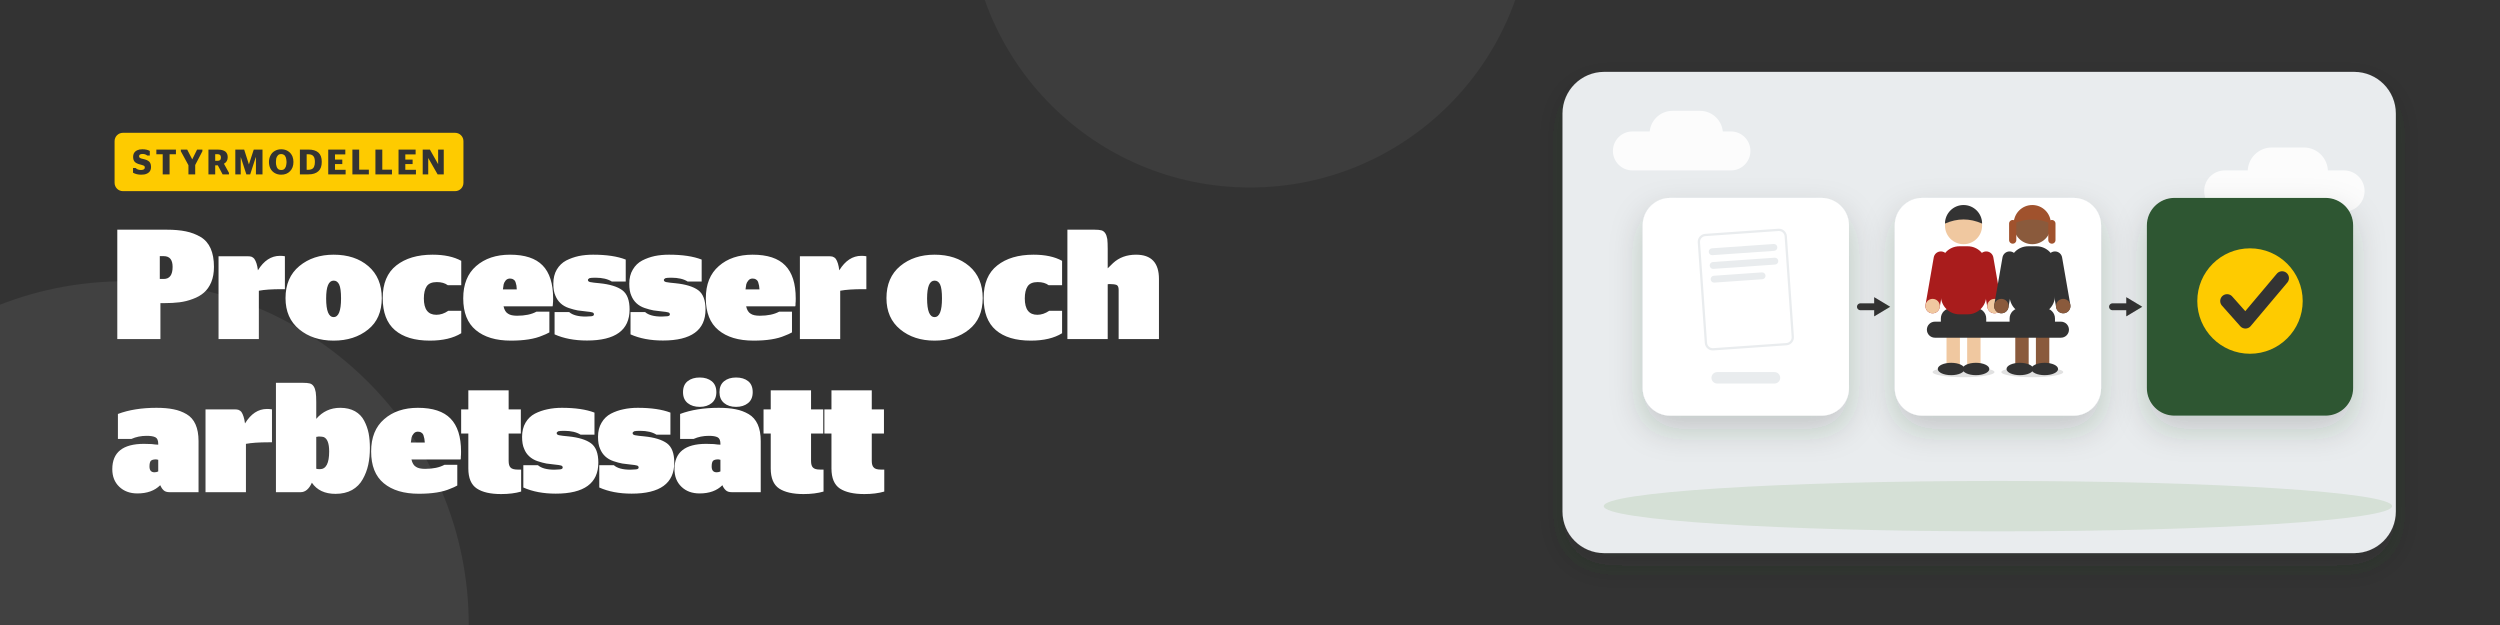
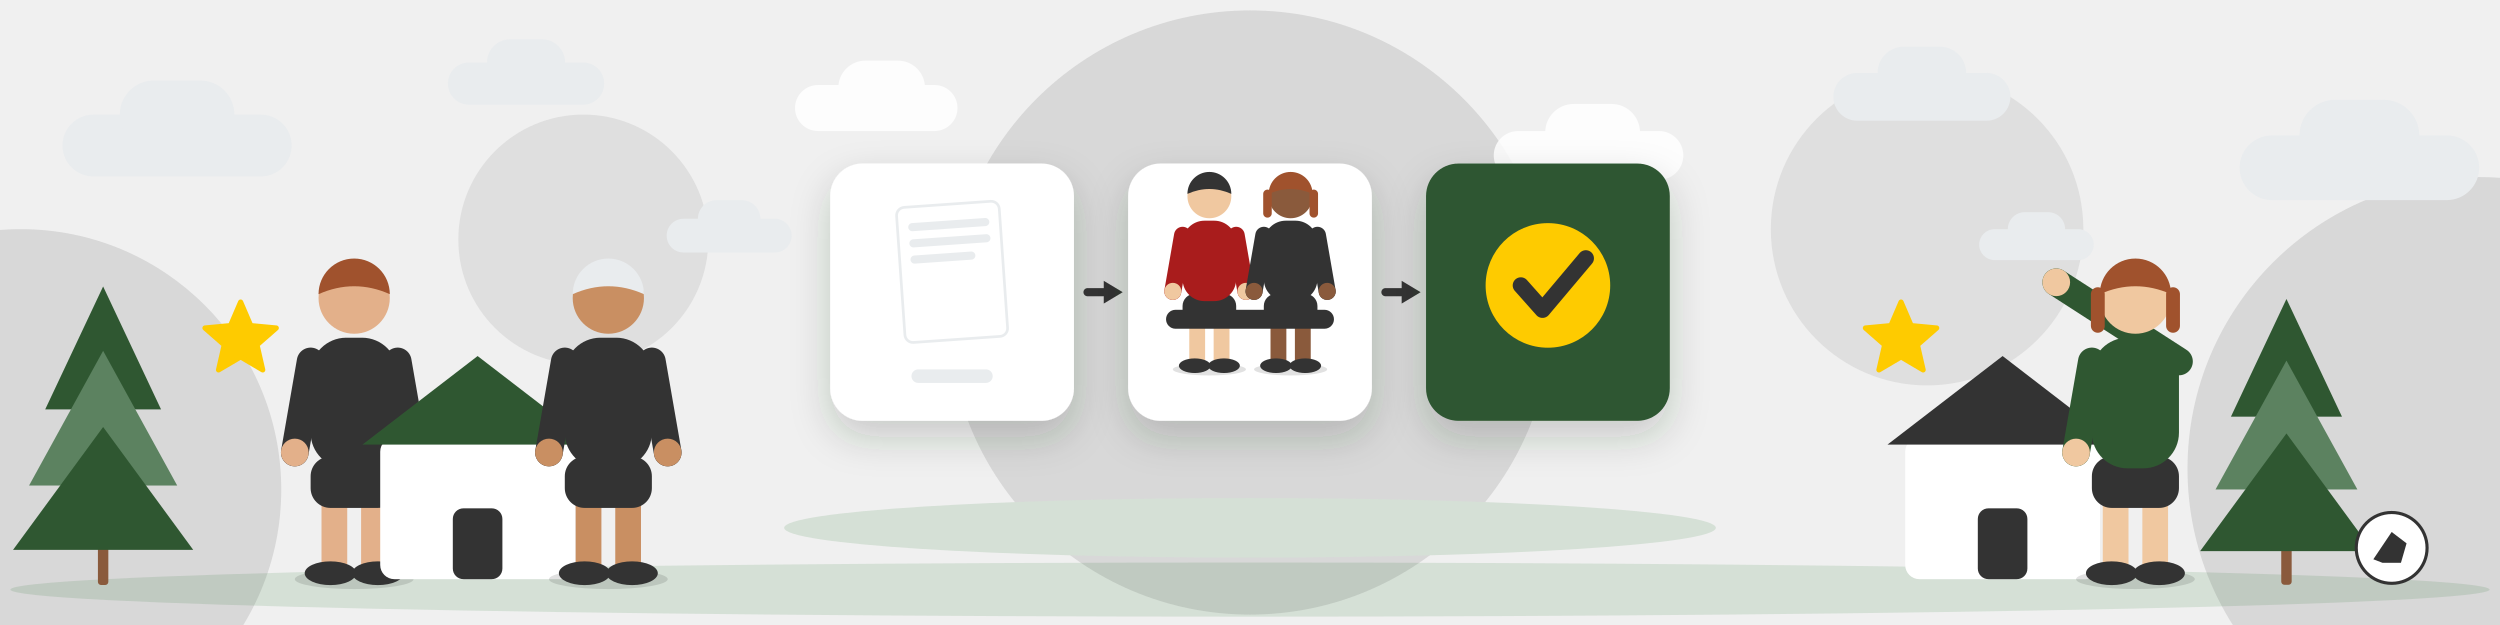
<svg xmlns="http://www.w3.org/2000/svg" viewBox="0 0 2400 600" width="2400" height="600" role="img" aria-label="Processer och arbetssätt">
  <defs>
    <filter id="sh" x="-20%" y="-20%" width="140%" height="160%">
      <feDropShadow dx="0" dy="12" stdDeviation="14" flood-color="#1F3A22" flood-opacity="0.2" />
    </filter>
  </defs>
-   <rect width="2400" height="600" fill="#333333" />
-   <circle cx="120" cy="600" r="330" fill="#FFFFFF" opacity=".07" />
-   <circle cx="1200" cy="-90" r="270" fill="#FFFFFF" opacity=".05" />
-   <rect x="110" y="127.5" width="334.9" height="56" rx="8" fill="#FECB00" />
-   <path d="M135.5 167.7Q131 167.7 127.7 165.8V161.3H130.2Q132.1 163.2 135.3 163.2Q136 163.2 136.5 163.1Q137.1 163 137.7 162.8Q138.3 162.5 138.7 162Q139 161.5 139 160.8Q139 160.1 138.7 159.6Q138.3 159.1 137.7 158.9Q137.1 158.6 136.3 158.4Q135.1 158.1 134.5 157.9Q132.8 157.5 131.6 156.9Q130.4 156.4 129.5 155.5Q128.6 154.7 128.2 153.4Q127.8 152.2 127.8 150.5Q127.8 149 128.3 147.7Q128.8 146.5 129.6 145.7Q130.4 144.9 131.6 144.3Q132.8 143.8 134 143.5Q135.3 143.3 136.7 143.3Q141 143.3 143.8 144.9V149.3H141.4Q139.5 147.8 137 147.8Q133.5 147.8 133.5 150Q133.5 150.9 134.1 151.4Q134.7 151.9 135.7 152.2Q136.4 152.4 137.4 152.6Q138.5 152.9 139.3 153.1Q140.1 153.4 141 153.7Q141.8 154.1 142.4 154.5Q143 154.9 143.5 155.4Q144 156 144.3 156.7Q144.6 157.3 144.8 158.2Q145 159.1 145 160.2Q145 161.9 144.5 163.2Q144 164.5 143.1 165.3Q142.2 166.2 141 166.7Q139.7 167.3 138.4 167.5Q137.1 167.7 135.5 167.7ZM162.8 167.4H156.2V148.1H150.1V143.6H168.9V148.1H162.8ZM187.4 167.4H180.9V158.6L173.6 145.2V143.6H179.7L184.5 152.9H184.6L189.2 143.6H194.3V145.2L187.4 158.4ZM213.7 167.4 209.1 158.7H206.6V167.4H200.1V143.6H209.1Q210.6 143.6 211.9 143.8Q213.3 144 214.5 144.5Q215.8 145 216.7 145.8Q217.5 146.6 218.1 147.9Q218.6 149.2 218.6 150.9Q218.6 155.2 215 157.2L219.8 165.9V167.4ZM206.6 148V154.4H208.7Q210.4 154.4 211.2 153.7Q212.1 152.9 212.1 151.2Q212.1 149.5 211.2 148.8Q210.4 148 208.7 148ZM225.9 167.4V143.6H234.4L238.9 157.7H239L243.6 143.6H252V167.4H245.7V151H245.5L240.2 167.4H236.5L231.2 151H231.1V167.4ZM270 167.7Q266.4 167.7 263.7 166.1Q261 164.5 259.6 161.8Q258.2 159 258.2 155.5Q258.2 152 259.7 149.2Q261.1 146.4 263.8 144.9Q266.5 143.3 270 143.3Q273.7 143.3 276.5 145.1Q279.4 146.9 280.8 150.3Q281.7 152.6 281.7 155.5Q281.7 161 278.5 164.3Q275.3 167.7 270 167.7ZM270 163.2Q271.2 163.2 272.1 162.8Q273 162.3 273.6 161.5Q274.1 160.8 274.5 159.7Q274.8 158.7 274.9 157.7Q275.1 156.7 275.1 155.6Q275.1 154.5 274.9 153.5Q274.8 152.5 274.5 151.4Q274.1 150.4 273.6 149.6Q273 148.8 272.1 148.4Q271.2 147.9 270 147.9Q268.9 147.9 268.1 148.2Q267.3 148.5 266.8 149.1Q266.2 149.7 265.8 150.5Q265.5 151.2 265.2 152.1Q265 153 265 153.9Q264.9 154.7 264.9 155.6Q264.9 156.7 265 157.7Q265.1 158.7 265.5 159.8Q265.8 160.8 266.4 161.6Q266.9 162.3 267.8 162.8Q268.8 163.2 270 163.2ZM287.9 167.4V143.6H296.3Q302.4 143.6 305.7 146.5Q308.9 149.4 308.9 155.4Q308.9 161.5 305.6 164.4Q302.3 167.4 296.1 167.4ZM294.4 163H296Q297.5 163 298.6 162.6Q299.7 162.3 300.4 161.6Q301.1 161 301.5 160Q301.9 159 302.1 158Q302.3 156.9 302.3 155.5Q302.3 153.7 302 152.4Q301.7 151 301 150.1Q300.3 149.1 299 148.6Q297.8 148.1 296 148.1H294.4ZM315.1 167.4V143.6H331.5V148.2H321.6V153.2H328.6V157.5H321.6V163H331.8V167.4ZM354.1 167.4H338.3V143.6H344.8V162.9H354.1ZM376.3 167.4H360.4V143.6H367V162.9H376.3ZM382.6 167.4V143.6H399V148.2H389.1V153.2H396.1V157.5H389.1V163H399.3V167.4ZM405.8 167.4V143.6H412.7L420.5 157.4H420.6V143.6H426V167.4H420.1L411.2 151.8H411.1V167.4Z" fill="#333333" />
-   <path d="M112.6 325.5V220.5H160Q170.6 220.5 178.4 222.1Q186.2 223.7 192.6 227.5Q199 231.3 202.2 238.5Q205.4 245.7 205.4 256.2Q205.4 264.6 202.8 270.9Q200.1 277.2 195.8 280.9Q191.5 284.7 185.1 287Q178.8 289.4 172.3 290.2Q165.8 291 157.9 291H154V325.5ZM153.4 245.9V267.8H157.2Q165.7 267.8 165.7 256.2Q165.7 245.9 157.2 245.9ZM273.5 277.6H270.5Q256.4 277.6 248.5 279.1V325.5H209.8V246H237.5Q239.8 246 241.3 246.4Q243.2 247.2 244.1 248.4Q246.7 252 247.6 259.5Q256.1 245.6 268.8 245.6Q271.6 245.6 273.5 246ZM320.3 327Q300.4 327 287.3 316.2Q274.1 305.4 274.1 286.2Q274.1 266.4 287.4 255.4Q300.6 244.5 320.3 244.5Q340.8 244.5 353.6 255.5Q366.5 266.6 366.5 286.2Q366.5 305.9 353.3 316.4Q340.1 327 320.3 327ZM320.3 304.4Q327.4 304.4 327.4 286.5Q327.4 276.9 325.6 273.1Q323.8 269.4 320.3 269.4Q313.1 269.4 313.1 286.5Q313.1 304.4 320.3 304.4ZM412.6 327Q390.9 327 379.1 316.9Q367.4 306.8 367.4 286.1Q367.4 265.1 380.5 254.8Q393.6 244.5 415.3 244.5Q432.1 244.5 442.8 250.4V273.8H429.9Q425.8 270.8 419.4 270.8Q412.3 270.8 409.6 274.9Q406.9 279 406.9 286.5Q406.9 302.2 418.9 302.2Q424.8 302.2 430.3 298.4H442.8V319.9Q431.4 327 412.6 327ZM530.5 294.1H483.4Q484.6 299.4 487.8 301.2Q490.6 303.1 496.4 303.1Q507.9 303.1 515 299.2H527.4V319.1Q524.2 320.9 520.6 322.2Q509.6 327 490.4 327Q468.9 327 456.8 316.9Q444.7 306.9 444.7 286.4Q444.7 266.2 457.1 255.4Q469.6 244.5 489.6 244.5Q510.9 244.5 520.9 254.8Q531 265.1 531 286.5Q531 290.2 530.8 291.4Q530.8 291.9 530.7 292.9Q530.6 293.9 530.5 294.1ZM489.6 267.4Q487 267.4 485.4 269.3Q483.9 271.2 483.5 273Q483.1 274.8 482.8 277.8H496.1Q496 275.6 495.8 274.2Q495.6 272.9 495 271.1Q494.4 269.2 493 268.4Q491.6 267.4 489.6 267.4ZM563.5 326.9Q545.6 326.9 532.4 321V299.6H546.4Q551.4 303.9 562.3 303.9Q564.4 303.9 567.7 303.6Q570.2 303.3 570.2 301.8Q570.2 300 567.7 299.7L566.2 299.4Q564.7 299.2 563.6 299.1Q558.4 298.6 554.6 298Q550.8 297.3 546 295.7Q541.3 294.1 538.1 291.1Q534.9 288.1 533.2 283.9Q531.2 279.6 531.2 272.4Q531.2 264.4 534.5 258.8Q537.9 253.1 543.5 250.1Q549.2 247.2 555.6 245.8Q562 244.5 569.4 244.5Q588.7 244.5 600.7 249.2V270.3H587.4Q581.5 266.6 571.6 266.6Q567.5 266.6 566 267Q564.4 267.8 564.4 268.8Q564.4 270.3 566.6 270.8Q569.6 271.4 575.5 271.9Q590.4 273.4 597.4 278.6Q604.4 283.8 604.4 297.1Q604.4 326.9 563.5 326.9ZM636.4 326.9Q618.5 326.9 605.3 321V299.6H619.3Q624.2 303.9 635.2 303.9Q637.3 303.9 640.6 303.6Q643.1 303.3 643.1 301.8Q643.1 300 640.6 299.7L639.1 299.4Q637.6 299.2 636.5 299.1Q631.3 298.6 627.5 298Q623.6 297.3 618.9 295.7Q614.2 294.1 611 291.1Q607.8 288.1 606.1 283.9Q604.1 279.6 604.1 272.4Q604.1 264.4 607.5 258.8Q610.8 253.1 616.5 250.1Q622.1 247.2 628.5 245.8Q634.9 244.5 642.2 244.5Q661.6 244.5 673.6 249.2V270.3H660.2Q654.4 266.6 644.5 266.6Q640.4 266.6 638.9 267Q637.3 267.8 637.3 268.8Q637.3 270.3 639.5 270.8Q642.5 271.4 648.4 271.9Q663.2 273.4 670.3 278.6Q677.3 283.8 677.3 297.1Q677.3 326.9 636.4 326.9ZM763.4 294.1H716.3Q717.5 299.4 720.7 301.2Q723.5 303.1 729.4 303.1Q740.8 303.1 748 299.2H760.3V319.1Q757.1 320.9 753.5 322.2Q742.6 327 723.4 327Q701.8 327 689.7 316.9Q677.6 306.9 677.6 286.4Q677.6 266.2 690.1 255.4Q702.5 244.5 722.5 244.5Q743.8 244.5 753.8 254.8Q763.9 265.1 763.9 286.5Q763.9 290.2 763.7 291.4Q763.7 291.9 763.7 292.9Q763.6 293.9 763.4 294.1ZM722.5 267.4Q719.9 267.4 718.4 269.3Q716.8 271.2 716.4 273Q716 274.8 715.7 277.8H729.1Q728.9 275.6 728.7 274.2Q728.5 272.9 727.9 271.1Q727.3 269.2 725.9 268.4Q724.6 267.4 722.5 267.4ZM831.7 277.6H828.7Q814.6 277.6 806.6 279.1V325.5H767.9V246H795.7Q797.9 246 799.4 246.4Q801.4 247.2 802.3 248.4Q804.8 252 805.7 259.5Q814.3 245.6 826.9 245.6Q829.7 245.6 831.7 246ZM897.2 327Q877.3 327 864.2 316.2Q851 305.4 851 286.2Q851 266.4 864.2 255.4Q877.4 244.5 897.2 244.5Q917.6 244.5 930.5 255.5Q943.4 266.6 943.4 286.2Q943.4 305.9 930.2 316.4Q917 327 897.2 327ZM897.2 304.4Q904.3 304.4 904.3 286.5Q904.3 276.9 902.5 273.1Q900.7 269.4 897.2 269.4Q890 269.4 890 286.5Q890 304.4 897.2 304.4ZM989.5 327Q967.7 327 956 316.9Q944.3 306.8 944.3 286.1Q944.3 265.1 957.4 254.8Q970.4 244.5 992.2 244.5Q1009 244.5 1019.6 250.4V273.8H1006.7Q1002.7 270.8 996.2 270.8Q989.2 270.8 986.5 274.9Q983.8 279 983.8 286.5Q983.8 302.2 995.8 302.2Q1001.6 302.2 1007.2 298.4H1019.6V319.9Q1008.2 327 989.5 327ZM1063.4 238.9V257.6Q1066.7 254.2 1068.5 252.6Q1077.2 244.5 1090.6 244.5Q1112.6 244.5 1112.6 267.8V325.5H1073.9V278.2Q1073.9 274.6 1072 273.6Q1069.9 272.7 1065.5 272.7Q1063.9 272.7 1063.4 272.9V325.5H1024.7V220.5H1050.7Q1055 220.5 1057.3 221.1Q1061.8 222.3 1063 229.5Q1063.4 233.1 1063.4 238.9Z" fill="#FFFFFF" />
-   <path d="M190.6 472.5H162.8Q158.9 472.5 157 470.6Q155.1 468.8 153.8 465.8Q145.9 473.7 131.9 473.7Q121.2 473.7 114.5 467.3Q107.8 460.9 107.8 450.4Q107.8 426.1 138.2 426.1Q143.3 426.1 145.6 426.3Q146.8 426.4 148.9 426.7Q151 426.9 151.9 426.9V426.1Q151.9 421.2 149.2 419.8Q146.5 418.4 140.9 418.4Q132.7 418.4 126.1 421.4H113.2V397.4Q128.9 391.5 150.2 391.5Q159.7 391.5 166.5 392.9Q173.3 394.2 179.1 397.6Q184.8 400.9 187.7 407.4Q190.6 413.9 190.6 423.4ZM148.3 453.4Q150.1 453.4 151.9 452.6V441.4Q150.7 441.1 149.9 441Q146.2 441 144.8 442.4Q143.5 443.9 143.5 447.8Q143.5 453.4 148.3 453.4ZM261.1 424.6H258.1Q244 424.6 236.1 426.1V472.5H197.3V393H225.1Q227.3 393 228.8 393.4Q230.8 394.2 231.7 395.4Q234.2 399 235.2 406.5Q243.7 392.6 256.3 392.6Q259.1 392.6 261.1 393ZM303.6 385.9V402.1Q312.7 391.5 326.6 391.5Q334.9 391.5 340.8 394.8Q346.6 398.1 349.6 403.9Q352.6 409.6 353.9 416Q355.1 422.4 355.1 430.1Q355.1 438.8 353.5 446.2Q351.9 453.6 348.2 460.1Q344.6 466.6 338 470.4Q331.3 474.1 322.1 474.1Q306.7 474.1 299.4 463.4Q295.3 472.5 288.6 472.5H264.9V367.5H290.8Q295.1 367.5 297.4 368.1Q301.9 369.3 303.1 376.5Q303.6 380.1 303.6 385.9ZM307.1 419.1H305.5Q305.2 419.2 304.5 419.3Q303.9 419.4 303.6 419.4V450Q304.9 450.4 307.1 450.4Q316 450.4 316 433.4Q316 421.8 310.8 419.6Q309.2 419.1 307.1 419.1ZM442.1 441.1H395Q396.2 446.4 399.4 448.2Q402.2 450.1 408.1 450.1Q419.5 450.1 426.7 446.2H439V466.1Q435.8 467.9 432.2 469.2Q421.3 474 402.1 474Q380.5 474 368.4 463.9Q356.3 453.9 356.3 433.4Q356.3 413.2 368.8 402.4Q381.2 391.5 401.2 391.5Q422.5 391.5 432.5 401.8Q442.6 412.1 442.6 433.5Q442.6 437.2 442.4 438.4Q442.4 438.9 442.4 439.9Q442.3 440.9 442.1 441.1ZM401.2 414.4Q398.6 414.4 397.1 416.3Q395.5 418.2 395.1 420Q394.8 421.8 394.4 424.8H407.8Q407.6 422.6 407.4 421.2Q407.2 419.9 406.6 418.1Q406 416.2 404.6 415.4Q403.3 414.4 401.2 414.4ZM442.7 416.2V393H449.6V374.7H488.3V393H500V416.2H488.3V442.5Q488.3 447 490.1 448.8Q491.9 450.8 497 450.8H500.3V471.9Q492.1 474.3 481.1 474.3Q465.8 474.3 457.8 469Q449.6 463.6 449.6 449.7V416.2ZM533.5 473.9Q515.6 473.9 502.4 468V446.6H516.4Q521.4 450.9 532.3 450.9Q534.4 450.9 537.7 450.6Q540.2 450.3 540.2 448.8Q540.2 447 537.7 446.7L536.2 446.4Q534.7 446.2 533.6 446.1Q528.4 445.6 524.6 445Q520.8 444.3 516 442.7Q511.3 441.1 508.1 438.1Q504.8 435.1 503.2 430.9Q501.2 426.6 501.2 419.4Q501.2 411.4 504.5 405.8Q507.8 400.1 513.5 397.1Q519.2 394.2 525.6 392.9Q532 391.5 539.4 391.5Q558.7 391.5 570.7 396.1V417.3H557.4Q551.5 413.6 541.6 413.6Q537.5 413.6 536 414Q534.4 414.8 534.4 415.8Q534.4 417.3 536.6 417.8Q539.6 418.4 545.5 418.9Q560.4 420.4 567.4 425.6Q574.4 430.8 574.4 444.1Q574.4 473.9 533.5 473.9ZM606.4 473.9Q588.5 473.9 575.3 468V446.6H589.3Q594.2 450.9 605.2 450.9Q607.3 450.9 610.6 450.6Q613.1 450.3 613.1 448.8Q613.1 447 610.6 446.7L609.1 446.4Q607.6 446.2 606.5 446.1Q601.3 445.6 597.5 445Q593.6 444.3 588.9 442.7Q584.2 441.1 581 438.1Q577.8 435.1 576.1 430.9Q574.1 426.6 574.1 419.4Q574.1 411.4 577.5 405.8Q580.8 400.1 586.5 397.1Q592.1 394.2 598.5 392.9Q604.9 391.5 612.2 391.5Q631.6 391.5 643.6 396.1V417.3H630.2Q624.4 413.6 614.5 413.6Q610.4 413.6 608.9 414Q607.3 414.8 607.3 415.8Q607.3 417.3 609.5 417.8Q612.5 418.4 618.4 418.9Q633.2 420.4 640.3 425.6Q647.3 430.8 647.3 444.1Q647.3 473.9 606.4 473.9ZM730.3 472.5H702.5Q698.6 472.5 696.7 470.6Q694.7 468.8 693.5 465.8Q685.6 473.7 671.6 473.7Q660.8 473.7 654.2 467.3Q647.5 460.9 647.5 450.4Q647.5 426.1 677.9 426.1Q683 426.1 685.3 426.3Q686.5 426.4 688.6 426.7Q690.7 426.9 691.6 426.9V426.1Q691.6 421.2 688.9 419.8Q686.2 418.4 680.6 418.4Q672.4 418.4 665.8 421.4H652.9V397.4Q668.6 391.5 689.9 391.5Q699.4 391.5 706.2 392.9Q713 394.2 718.8 397.6Q724.4 400.9 727.4 407.4Q730.3 413.9 730.3 423.4ZM688 453.4Q689.8 453.4 691.6 452.6V441.4Q690.4 441.1 689.6 441Q685.9 441 684.5 442.4Q683.2 443.9 683.2 447.8Q683.2 453.4 688 453.4ZM655.7 376.5Q655.7 369.4 660.2 365.9Q664.6 362.4 671.8 362.4Q678.8 362.4 683.3 366Q687.7 369.6 687.7 376.5Q687.7 383.2 683.3 386.9Q678.8 390.6 671.8 390.6Q664.7 390.6 660.2 387Q655.7 383.4 655.7 376.5ZM690.7 376.5Q690.7 369.6 695.1 366Q699.5 362.4 706.6 362.4Q713.8 362.4 718.2 365.9Q722.6 369.4 722.6 376.5Q722.6 383.4 718.1 387Q713.6 390.6 706.6 390.6Q699.5 390.6 695.1 386.9Q690.7 383.2 690.7 376.5ZM733 416.2V393H739.9V374.7H778.6V393H790.3V416.2H778.6V442.5Q778.6 447 780.4 448.8Q782.2 450.8 787.3 450.8H790.6V471.9Q782.3 474.3 771.4 474.3Q756.1 474.3 748 469Q739.9 463.6 739.9 449.7V416.2ZM791.4 416.2V393H798.2V374.7H836.9V393H848.6V416.2H836.9V442.5Q836.9 447 838.8 448.8Q840.5 450.8 845.6 450.8H848.9V471.9Q840.7 474.3 829.8 474.3Q814.4 474.3 806.3 469Q798.2 463.6 798.2 449.7V416.2Z" fill="#FFFFFF" />
-   <rect x="1500" y="69" width="800" height="462" rx="40" fill="#E9ECEE" filter="url(#sh)" />
-   <clipPath id="pc">
-     <rect x="1500" y="69" width="800" height="462" rx="40" />
-   </clipPath>
-   <g clip-path="url(#pc)">
-     <g transform="translate(1500,69) scale(1.1)">
-       <g fill="#FFFFFF" opacity=".85">
-         <rect x="44" y="52" width="120" height="34" rx="17" />
-         <rect x="76" y="34" width="64" height="40" rx="20" />
-         <rect x="560" y="86" width="140" height="36" rx="18" />
-         <rect x="598" y="66" width="70" height="42" rx="21" />
-       </g>
-       <ellipse cx="380" cy="379" rx="344" ry="22" fill="#D5E0D6" />
-       <rect x="70" y="110" width="180" height="190" rx="24" fill="#FFFFFF" filter="url(#sh)" />
-       <g transform="rotate(-4 160 190)">
-         <rect x="122" y="140" width="76" height="100" rx="6" fill="#FFFFFF" stroke="#E9ECEE" stroke-width="2" />
-         <rect x="130" y="152" width="60" height="6" rx="3" fill="#E9ECEE" />
-         <rect x="130" y="164" width="60" height="6" rx="3" fill="#E9ECEE" />
-         <rect x="130" y="176" width="48" height="6" rx="3" fill="#E9ECEE" />
-       </g>
-       <rect x="130" y="262" width="60" height="10" rx="5" fill="#E9ECEE" />
-       <path d="M260,205 L272,205" stroke="#333333" stroke-width="6" stroke-linecap="round" fill="none" />
-       <path d="M286,205 L272,213.4 L272,196.6 Z" fill="#333333" />
-       <rect x="290" y="110" width="180" height="190" rx="24" fill="#FFFFFF" filter="url(#sh)" />
-       <g transform="translate(350,262) scale(0.9)">
-         <ellipse cx="0" cy="0" rx="30" ry="5" fill="#000" opacity=".12" />
-         <path d="M-10,-44 V-6 M10,-44 V-6" stroke="#F0C8A0" stroke-width="13" stroke-linecap="round" fill="none" />
-         <ellipse cx="-12" cy="-3" rx="13" ry="6" fill="#333333" />
-         <ellipse cx="12" cy="-3" rx="13" ry="6" fill="#333333" />
-         <rect x="-22" y="-62" width="44" height="26" rx="10" fill="#333333" />
-         <rect x="-22" y="-122" width="44" height="66" rx="18" fill="#A91C1C" />
-         <path d="M-22,-110 L-30,-64" stroke="#A91C1C" stroke-width="14" stroke-linecap="round" fill="none" />
-         <circle cx="-30" cy="-64" r="7" fill="#F0C8A0" />
-         <path d="M22,-110 L30,-64" stroke="#A91C1C" stroke-width="14" stroke-linecap="round" fill="none" />
-         <circle cx="30" cy="-64" r="7" fill="#F0C8A0" />
-         <circle cx="0" cy="-142" r="18" fill="#F0C8A0" />
-         <path d="M-18,-144 A18,18 0 0 1 18,-144 Q0,-152 -18,-144 Z" fill="#333333" />
-       </g>
-       <g transform="translate(410,262) scale(0.9)">
-         <ellipse cx="0" cy="0" rx="30" ry="5" fill="#000" opacity=".12" />
-         <path d="M-10,-44 V-6 M10,-44 V-6" stroke="#8A5A3C" stroke-width="13" stroke-linecap="round" fill="none" />
-         <ellipse cx="-12" cy="-3" rx="13" ry="6" fill="#333333" />
-         <ellipse cx="12" cy="-3" rx="13" ry="6" fill="#333333" />
-         <rect x="-22" y="-62" width="44" height="26" rx="10" fill="#333333" />
-         <rect x="-22" y="-122" width="44" height="66" rx="18" fill="#333333" />
-         <path d="M-22,-110 L-30,-64" stroke="#333333" stroke-width="14" stroke-linecap="round" fill="none" />
-         <circle cx="-30" cy="-64" r="7" fill="#8A5A3C" />
-         <path d="M22,-110 L30,-64" stroke="#333333" stroke-width="14" stroke-linecap="round" fill="none" />
-         <circle cx="30" cy="-64" r="7" fill="#8A5A3C" />
-         <circle cx="0" cy="-142" r="18" fill="#8A5A3C" />
-         <path d="M-18,-144 A18,18 0 0 1 18,-144 Q0,-152 -18,-144 Z" fill="#A0522D" />
-         <path d="M-19,-144 V-128 M19,-144 V-128" stroke="#A0522D" stroke-width="7" stroke-linecap="round" />
-       </g>
-       <rect x="318" y="218" width="124" height="14" rx="7" fill="#333333" />
-       <path d="M480,205 L492,205" stroke="#333333" stroke-width="6" stroke-linecap="round" fill="none" />
-       <path d="M506,205 L492,213.4 L492,196.6 Z" fill="#333333" />
-       <rect x="510" y="110" width="180" height="190" rx="24" fill="#2F5731" filter="url(#sh)" />
-       <circle cx="600" cy="200" r="46" fill="#FECB00" />
-       <path d="M580,200 l16,18 l32,-38" stroke="#333333" stroke-width="12" fill="none" stroke-linecap="round" stroke-linejoin="round" />
+   <ellipse cx="1200" cy="566" rx="1190" ry="26" fill="#D5E0D6" />
+   <circle cx="20" cy="470" r="250" fill="#333333" opacity="0.13" />
+   <circle cx="2380" cy="450" r="280" fill="#333333" opacity="0.13" />
+   <circle cx="560" cy="230" r="120" fill="#333333" opacity="0.09" />
+   <circle cx="1850" cy="220" r="150" fill="#333333" opacity="0.09" />
+   <circle cx="1200" cy="300" r="290" fill="#333333" opacity="0.13" />
+   <g fill="#E9ECEE">
+     <rect x="60" y="110" width="220" height="59.4" rx="29.7" />
+     <rect x="115" y="77.3" width="110" height="65.3" rx="32.7" />
+   </g>
+   <g fill="#E9ECEE">
+     <rect x="430" y="60" width="150" height="40.5" rx="20.2" />
+     <rect x="467.5" y="37.7" width="75" height="44.6" rx="22.3" />
+   </g>
+   <g fill="#E9ECEE">
+     <rect x="1760" y="70" width="170" height="45.9" rx="23" />
+     <rect x="1802.5" y="44.8" width="85" height="50.5" rx="25.2" />
+   </g>
+   <g fill="#E9ECEE">
+     <rect x="2150" y="130" width="230" height="62.1" rx="31.1" />
+     <rect x="2207.5" y="95.8" width="115" height="68.3" rx="34.2" />
+   </g>
+   <g fill="#E9ECEE">
+     <rect x="640" y="210" width="120" height="32.4" rx="16.2" />
+     <rect x="670" y="192.2" width="60" height="35.6" rx="17.8" />
+   </g>
+   <g fill="#E9ECEE">
+     <rect x="1900" y="220" width="110" height="29.7" rx="14.9" />
+     <rect x="1927.5" y="203.7" width="55" height="32.7" rx="16.3" />
+   </g>
+   <rect x="94" y="522.3" width="10" height="39.3" rx="3" fill="#8A5A3C" />
+   <path d="M99,275 L154.6,393 H43.4 Z" fill="#2F5731" />
+   <path d="M99,336.8 L170.1,466.1 H27.9 Z" fill="#5C8260" />
+   <path d="M99,409.9 L185.5,527.9 H12.5 Z" fill="#2F5731" />
+   <polygon points="231,290 240.7,312.6 265.2,314.9 246.7,331.1 252.2,355.1 231,342.6 209.8,355.1 215.3,331.1 196.8,314.9 221.3,312.6" fill="#FECB00" stroke-linejoin="round" stroke="#FECB00" stroke-width="5" />
+   <g transform="translate(340,556) scale(1.9)">
+     <ellipse cx="0" cy="0" rx="30" ry="5" fill="#000" opacity=".12" />
+     <path d="M-10,-44 V-6 M10,-44 V-6" stroke="#E3B08A" stroke-width="13" stroke-linecap="round" fill="none" />
+     <ellipse cx="-12" cy="-3" rx="13" ry="6" fill="#333333" />
+     <ellipse cx="12" cy="-3" rx="13" ry="6" fill="#333333" />
+     <rect x="-22" y="-62" width="44" height="26" rx="10" fill="#333333" />
+     <rect x="-22" y="-122" width="44" height="66" rx="18" fill="#333333" />
+     <path d="M-22,-110 L-30,-64" stroke="#333333" stroke-width="14" stroke-linecap="round" fill="none" />
+     <circle cx="-30" cy="-64" r="7" fill="#E3B08A" />
+     <path d="M22,-110 L30,-64" stroke="#333333" stroke-width="14" stroke-linecap="round" fill="none" />
+     <circle cx="30" cy="-64" r="7" fill="#E3B08A" />
+     <circle cx="0" cy="-142" r="18" fill="#E3B08A" />
+     <path d="M-18,-144 A18,18 0 0 1 18,-144 Q0,-152 -18,-144 Z" fill="#A0522D" />
+   </g>
+   <g transform="translate(365,420) scale(1.7)">
+     <rect x="0" y="0" width="110" height="80" rx="8" fill="#FFFFFF" />
+     <path d="M-10,4 L55,-46 L120,4 Z" fill="#2F5731" />
+     <rect x="41" y="40" width="28" height="40" rx="6" fill="#333333" />
+   </g>
+   <g transform="translate(584,556) scale(1.9)">
+     <ellipse cx="0" cy="0" rx="30" ry="5" fill="#000" opacity=".12" />
+     <path d="M-10,-44 V-6 M10,-44 V-6" stroke="#C98F62" stroke-width="13" stroke-linecap="round" fill="none" />
+     <ellipse cx="-12" cy="-3" rx="13" ry="6" fill="#333333" />
+     <ellipse cx="12" cy="-3" rx="13" ry="6" fill="#333333" />
+     <rect x="-22" y="-62" width="44" height="26" rx="10" fill="#333333" />
+     <rect x="-22" y="-122" width="44" height="66" rx="18" fill="#333333" />
+     <path d="M-22,-110 L-30,-64" stroke="#333333" stroke-width="14" stroke-linecap="round" fill="none" />
+     <circle cx="-30" cy="-64" r="7" fill="#C98F62" />
+     <path d="M22,-110 L30,-64" stroke="#333333" stroke-width="14" stroke-linecap="round" fill="none" />
+     <circle cx="30" cy="-64" r="7" fill="#C98F62" />
+     <circle cx="0" cy="-142" r="18" fill="#C98F62" />
+     <path d="M-18,-144 A18,18 0 0 1 18,-144 Q0,-152 -18,-144 Z" fill="#E9ECEE" />
+   </g>
+   <polygon points="1825,290 1834.7,312.6 1859.2,314.9 1840.7,331.1 1846.2,355.1 1825,342.6 1803.8,355.1 1809.3,331.1 1790.8,314.9 1815.3,312.6" fill="#FECB00" stroke-linejoin="round" stroke="#FECB00" stroke-width="5" />
+   <g transform="translate(1829,420) scale(1.7)">
+     <rect x="0" y="0" width="110" height="80" rx="8" fill="#FFFFFF" />
+     <path d="M-10,4 L55,-46 L120,4 Z" fill="#333333" />
+     <rect x="41" y="40" width="28" height="40" rx="6" fill="#333333" />
+   </g>
+   <g transform="translate(2050,556) scale(1.9)">
+     <ellipse cx="0" cy="0" rx="30" ry="5" fill="#000" opacity=".12" />
+     <path d="M-10,-44 V-6 M10,-44 V-6" stroke="#F0C8A0" stroke-width="13" stroke-linecap="round" fill="none" />
+     <ellipse cx="-12" cy="-3" rx="13" ry="6" fill="#333333" />
+     <ellipse cx="12" cy="-3" rx="13" ry="6" fill="#333333" />
+     <rect x="-22" y="-62" width="44" height="26" rx="10" fill="#333333" />
+     <rect x="-22" y="-122" width="44" height="66" rx="18" fill="#2F5731" />
+     <path d="M-22,-110 L-30,-64" stroke="#2F5731" stroke-width="14" stroke-linecap="round" fill="none" />
+     <circle cx="-30" cy="-64" r="7" fill="#F0C8A0" />
+     <path d="M22,-110 L-40,-150" stroke="#2F5731" stroke-width="14" stroke-linecap="round" fill="none" />
+     <circle cx="-40" cy="-150" r="7" fill="#F0C8A0" />
+     <circle cx="0" cy="-142" r="18" fill="#F0C8A0" />
+     <path d="M-18,-144 A18,18 0 0 1 18,-144 Q0,-152 -18,-144 Z" fill="#A0522D" />
+     <path d="M-19,-144 V-128 M19,-144 V-128" stroke="#A0522D" stroke-width="7" stroke-linecap="round" />
+   </g>
+   <rect x="2190" y="523.7" width="10" height="37.7" rx="3" fill="#8A5A3C" />
+   <path d="M2195,287 L2248.3,400 H2141.7 Z" fill="#2F5731" />
+   <path d="M2195,346.2 L2263.1,469.9 H2126.9 Z" fill="#5C8260" />
+   <path d="M2195,416.1 L2277.9,529.1 H2112.1 Z" fill="#2F5731" />
+   <circle cx="2296" cy="526" r="34" fill="#FFF" stroke="#333333" stroke-width="3" />
+   <path d="M2296,510.7 l14.3,10.9 l-5.4,18.7 l-17.7,0 l-8.8,-3.4 z" fill="#333333" />
+   <g transform="translate(706,14) scale(1.3)">
+     <g fill="#FFFFFF" opacity=".85">
+       <rect x="44" y="52" width="120" height="34" rx="17" />
+       <rect x="76" y="34" width="64" height="40" rx="20" />
+       <rect x="560" y="86" width="140" height="36" rx="18" />
+       <rect x="598" y="66" width="70" height="42" rx="21" />
    </g>
+     <ellipse cx="380" cy="379" rx="344" ry="22" fill="#D5E0D6" />
+     <rect x="70" y="110" width="180" height="190" rx="24" fill="#FFFFFF" filter="url(#sh)" />
+     <g transform="rotate(-4 160 190)">
+       <rect x="122" y="140" width="76" height="100" rx="6" fill="#FFFFFF" stroke="#E9ECEE" stroke-width="2" />
+       <rect x="130" y="152" width="60" height="6" rx="3" fill="#E9ECEE" />
+       <rect x="130" y="164" width="60" height="6" rx="3" fill="#E9ECEE" />
+       <rect x="130" y="176" width="48" height="6" rx="3" fill="#E9ECEE" />
+     </g>
+     <rect x="130" y="262" width="60" height="10" rx="5" fill="#E9ECEE" />
+     <path d="M260,205 L272,205" stroke="#333333" stroke-width="6" stroke-linecap="round" fill="none" />
+     <path d="M286,205 L272,213.4 L272,196.6 Z" fill="#333333" />
+     <rect x="290" y="110" width="180" height="190" rx="24" fill="#FFFFFF" filter="url(#sh)" />
+     <g transform="translate(350,262) scale(0.9)">
+       <ellipse cx="0" cy="0" rx="30" ry="5" fill="#000" opacity=".12" />
+       <path d="M-10,-44 V-6 M10,-44 V-6" stroke="#F0C8A0" stroke-width="13" stroke-linecap="round" fill="none" />
+       <ellipse cx="-12" cy="-3" rx="13" ry="6" fill="#333333" />
+       <ellipse cx="12" cy="-3" rx="13" ry="6" fill="#333333" />
+       <rect x="-22" y="-62" width="44" height="26" rx="10" fill="#333333" />
+       <rect x="-22" y="-122" width="44" height="66" rx="18" fill="#A91C1C" />
+       <path d="M-22,-110 L-30,-64" stroke="#A91C1C" stroke-width="14" stroke-linecap="round" fill="none" />
+       <circle cx="-30" cy="-64" r="7" fill="#F0C8A0" />
+       <path d="M22,-110 L30,-64" stroke="#A91C1C" stroke-width="14" stroke-linecap="round" fill="none" />
+       <circle cx="30" cy="-64" r="7" fill="#F0C8A0" />
+       <circle cx="0" cy="-142" r="18" fill="#F0C8A0" />
+       <path d="M-18,-144 A18,18 0 0 1 18,-144 Q0,-152 -18,-144 Z" fill="#333333" />
+     </g>
+     <g transform="translate(410,262) scale(0.9)">
+       <ellipse cx="0" cy="0" rx="30" ry="5" fill="#000" opacity=".12" />
+       <path d="M-10,-44 V-6 M10,-44 V-6" stroke="#8A5A3C" stroke-width="13" stroke-linecap="round" fill="none" />
+       <ellipse cx="-12" cy="-3" rx="13" ry="6" fill="#333333" />
+       <ellipse cx="12" cy="-3" rx="13" ry="6" fill="#333333" />
+       <rect x="-22" y="-62" width="44" height="26" rx="10" fill="#333333" />
+       <rect x="-22" y="-122" width="44" height="66" rx="18" fill="#333333" />
+       <path d="M-22,-110 L-30,-64" stroke="#333333" stroke-width="14" stroke-linecap="round" fill="none" />
+       <circle cx="-30" cy="-64" r="7" fill="#8A5A3C" />
+       <path d="M22,-110 L30,-64" stroke="#333333" stroke-width="14" stroke-linecap="round" fill="none" />
+       <circle cx="30" cy="-64" r="7" fill="#8A5A3C" />
+       <circle cx="0" cy="-142" r="18" fill="#8A5A3C" />
+       <path d="M-18,-144 A18,18 0 0 1 18,-144 Q0,-152 -18,-144 Z" fill="#A0522D" />
+       <path d="M-19,-144 V-128 M19,-144 V-128" stroke="#A0522D" stroke-width="7" stroke-linecap="round" />
+     </g>
+     <rect x="318" y="218" width="124" height="14" rx="7" fill="#333333" />
+     <path d="M480,205 L492,205" stroke="#333333" stroke-width="6" stroke-linecap="round" fill="none" />
+     <path d="M506,205 L492,213.4 L492,196.6 Z" fill="#333333" />
+     <rect x="510" y="110" width="180" height="190" rx="24" fill="#2F5731" filter="url(#sh)" />
+     <circle cx="600" cy="200" r="46" fill="#FECB00" />
+     <path d="M580,200 l16,18 l32,-38" stroke="#333333" stroke-width="12" fill="none" stroke-linecap="round" stroke-linejoin="round" />
  </g>
</svg>
